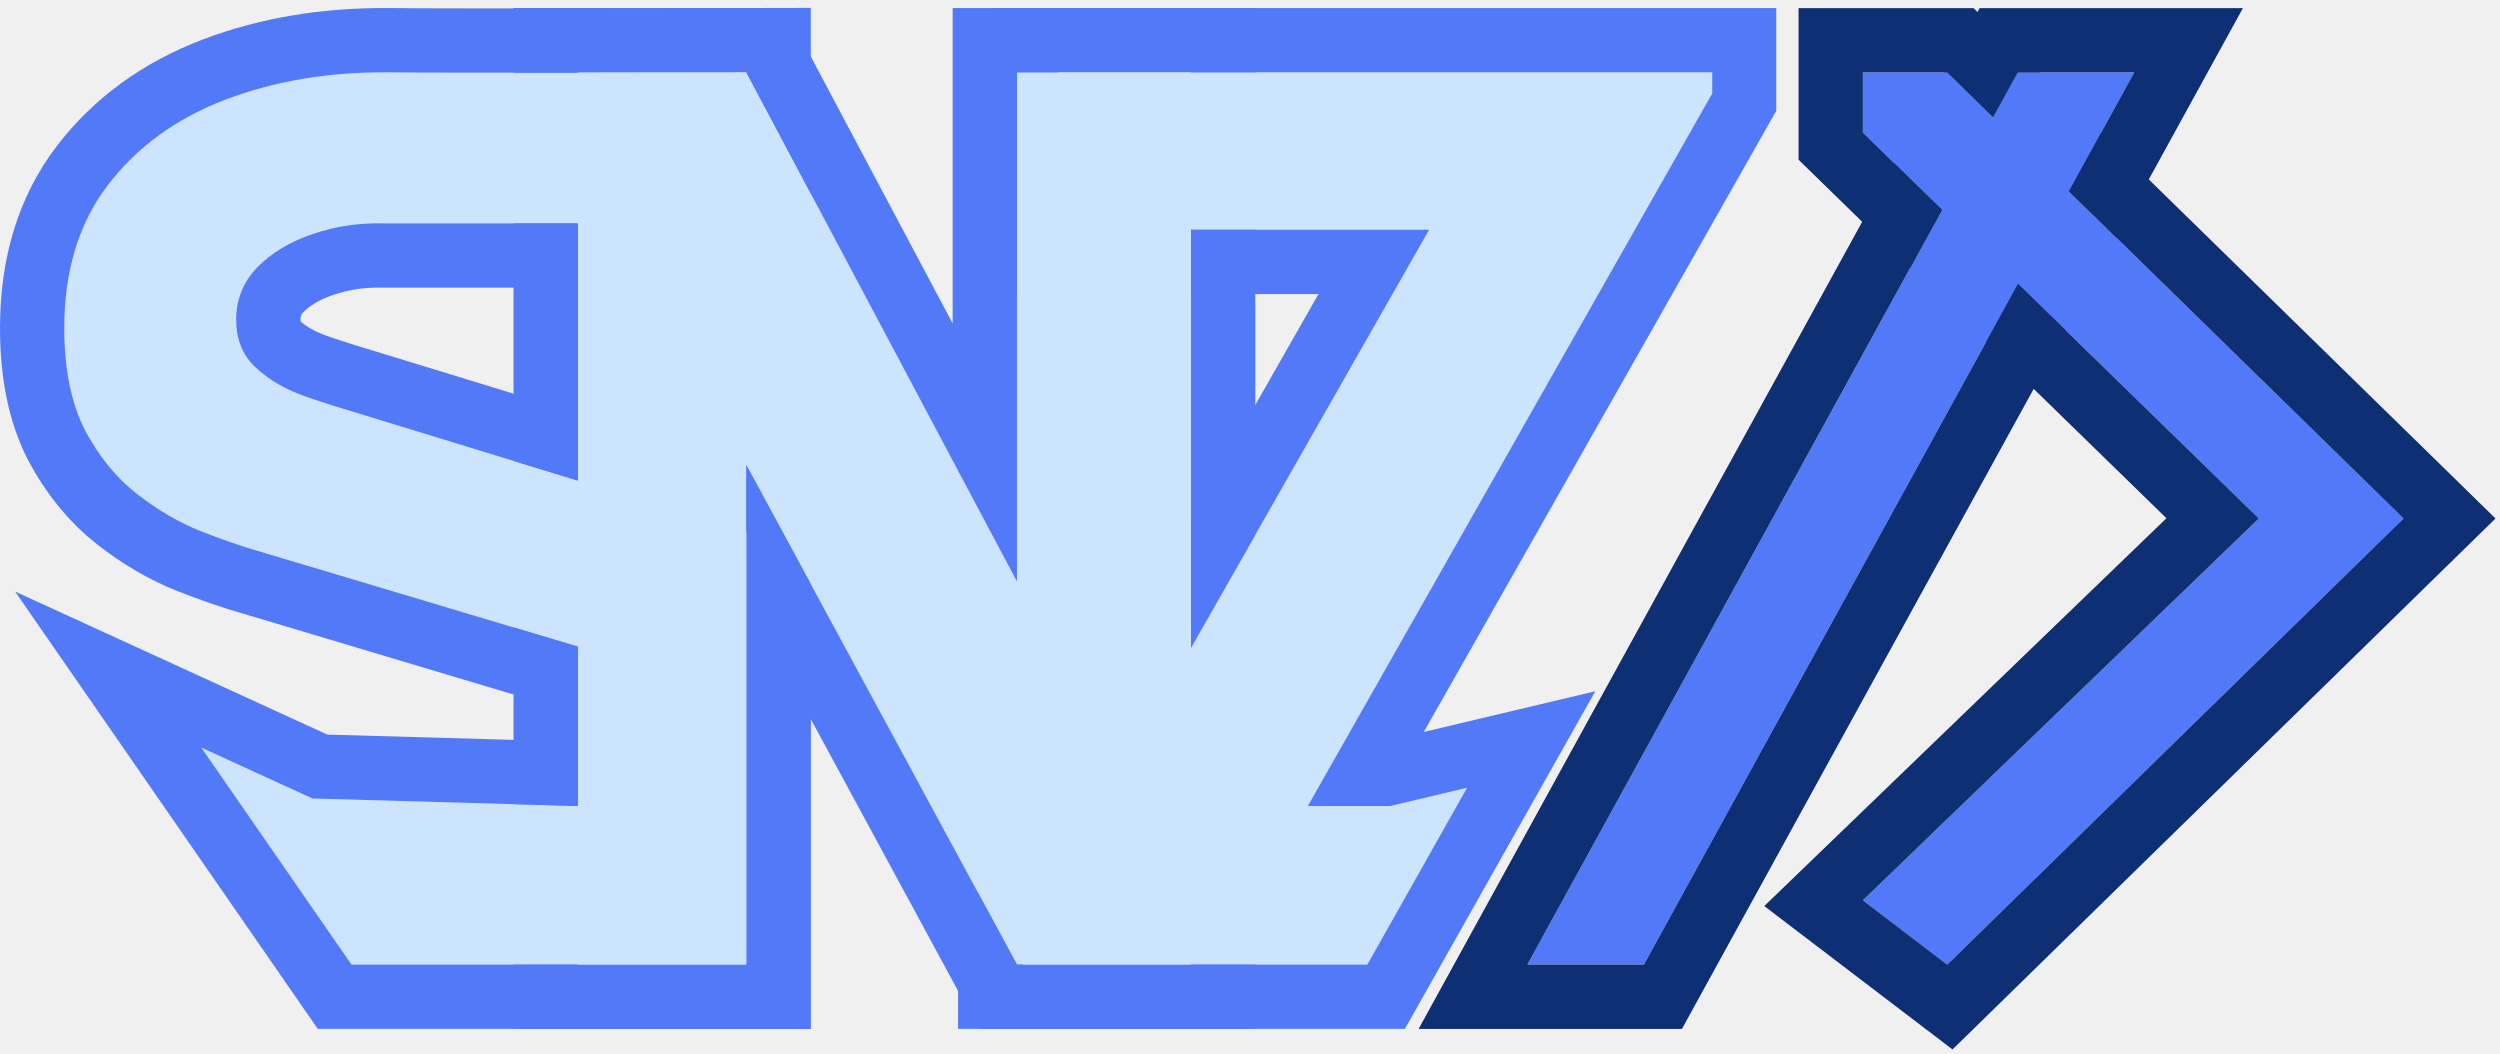
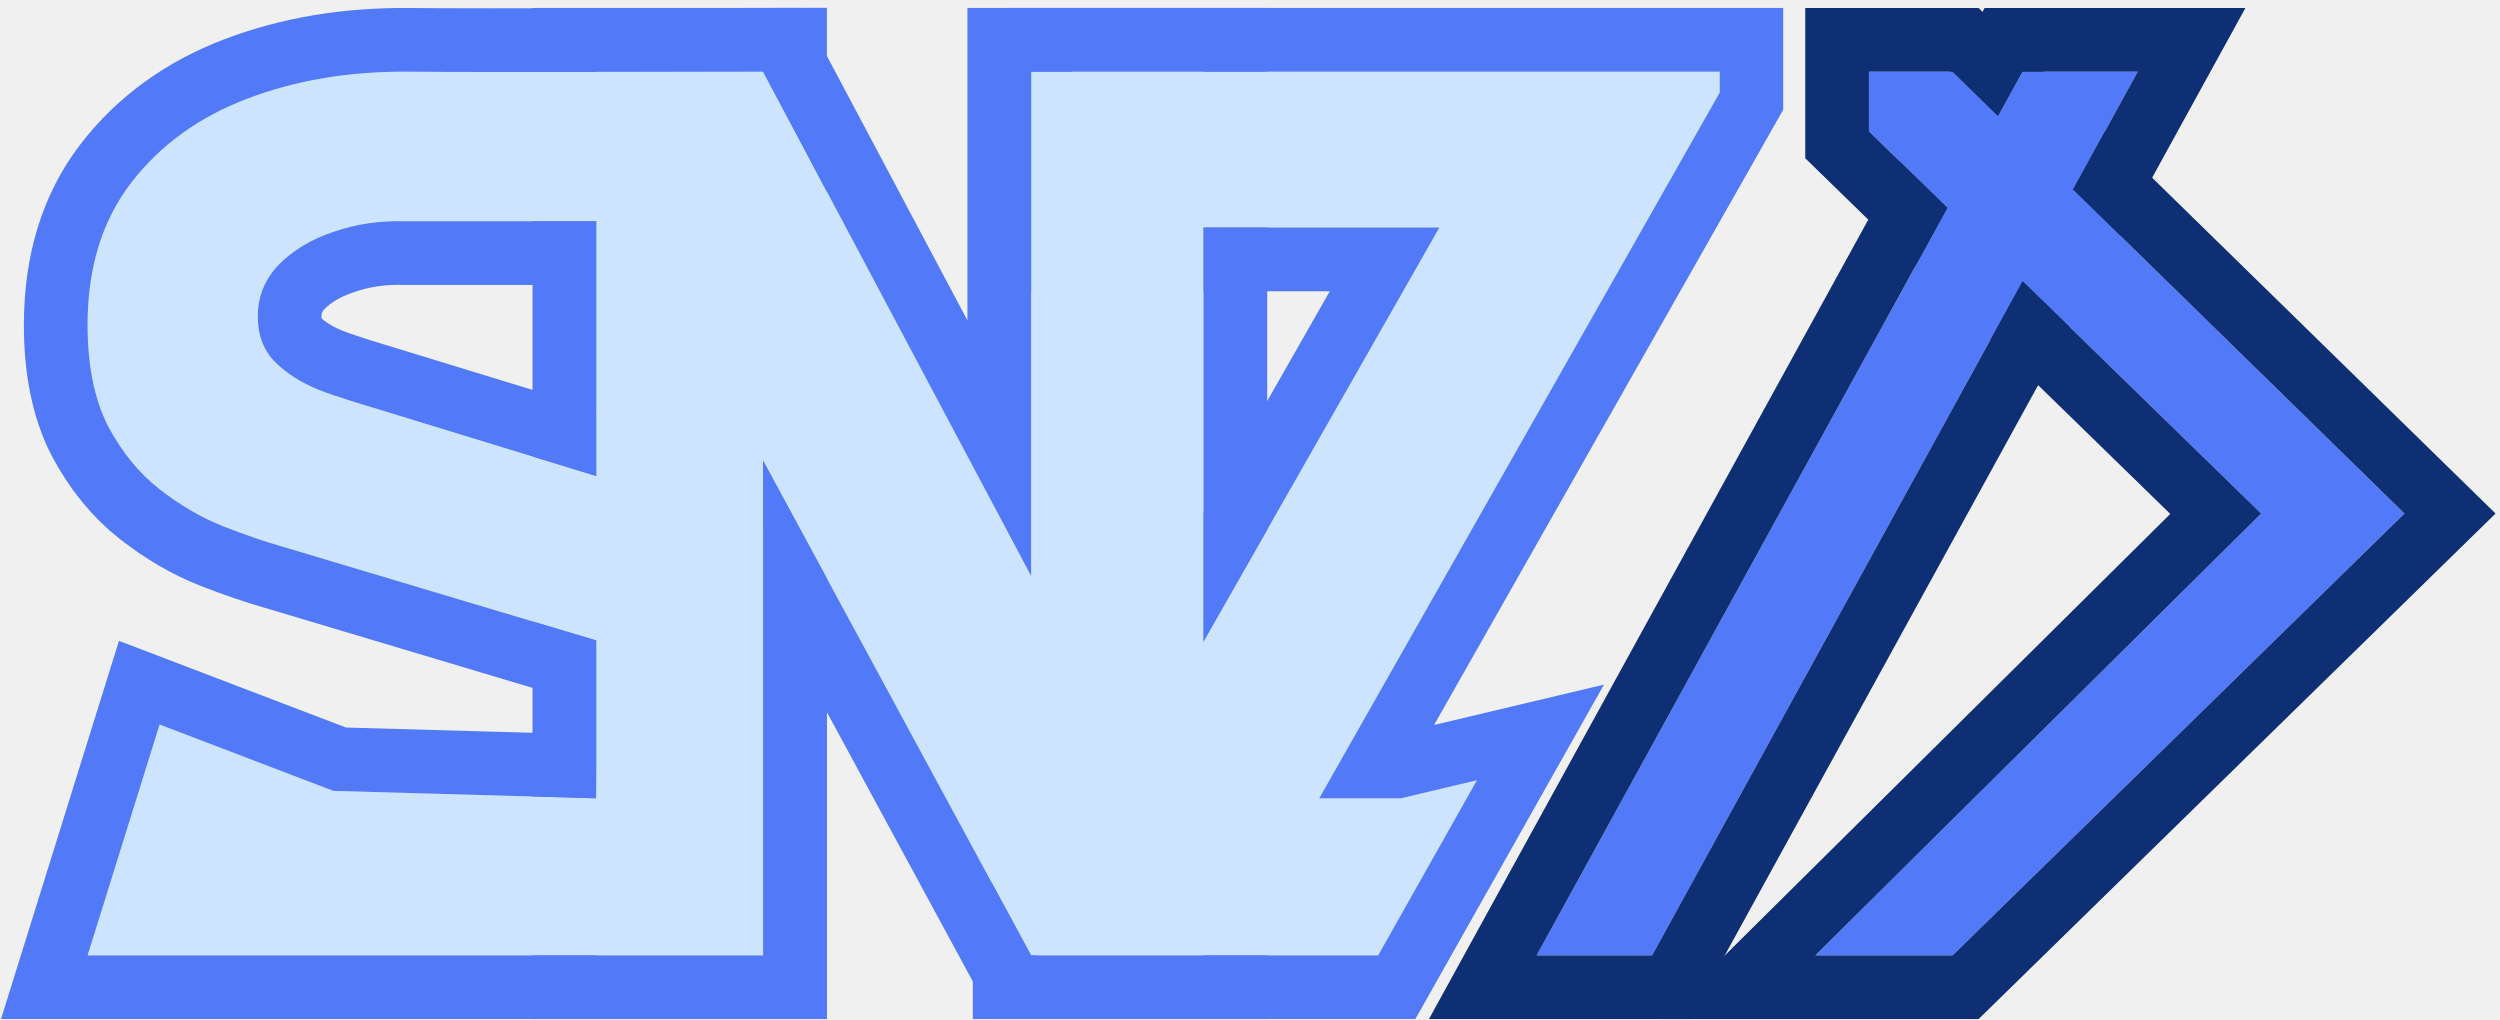
- <svg xmlns="http://www.w3.org/2000/svg" width="311" height="131" viewBox="0 0 311 131" fill="none">
-   <mask id="path-1-outside-1_13_75" maskUnits="userSpaceOnUse" x="176" y="1" width="135" height="130" fill="black">
-     <rect fill="white" x="176" y="1" width="135" height="130" />
-     <path d="M242.24 120L299 64.5L242.24 9L231.74 9V16.5L281 64.5L231.74 112L242.24 120Z" />
-     <path d="M251 9H265.5L204.5 120H190L251 9Z" />
+ <svg xmlns="http://www.w3.org/2000/svg" width="314" height="128" viewBox="0 0 314 128" fill="none">
+   <mask id="path-1-outside-1_13_75" maskUnits="userSpaceOnUse" x="179" y="1" width="135" height="127" fill="black">
+     <rect fill="white" x="179" y="1" width="135" height="127" />
+     <path d="M245.24 120L302 64.5L245.24 9L234.74 9V16.5L284 64.5L228 120L245.24 120Z" />
+     <path d="M254 9H268.5L207.5 120H193L254 9Z" />
  </mask>
-   <path d="M242.24 120L299 64.5L242.24 9L231.74 9V16.5L281 64.5L231.74 112L242.24 120Z" fill="#527AF8" style="fill:#527AF8;fill:color(display-p3 0.322 0.478 0.973);fill-opacity:1;" />
-   <path d="M251 9H265.5L204.5 120H190L251 9Z" fill="#527AF8" style="fill:#527AF8;fill:color(display-p3 0.322 0.478 0.973);fill-opacity:1;" />
-   <path d="M242.24 120L299 64.5L242.24 9L231.74 9V16.5L281 64.5L231.74 112L242.24 120Z" stroke="#0E2F73" style="stroke:#0E2F73;stroke:color(display-p3 0.055 0.184 0.451);stroke-opacity:1;" stroke-width="16" mask="url(#path-1-outside-1_13_75)" />
-   <path d="M251 9H265.5L204.5 120H190L251 9Z" stroke="#0E2F73" style="stroke:#0E2F73;stroke:color(display-p3 0.055 0.184 0.451);stroke-opacity:1;" stroke-width="16" mask="url(#path-1-outside-1_13_75)" />
-   <mask id="path-2-outside-2_13_75" maskUnits="userSpaceOnUse" x="0" y="0" width="221" height="128" fill="black">
-     <rect fill="white" width="221" height="128" />
-     <path d="M43.728 120L25.042 93L38.869 99.335L71.884 100.267L72.4 80.594L32.367 68.623C30.274 68.031 27.832 67.192 25.042 66.108C22.301 65.023 19.635 63.469 17.044 61.447C14.453 59.425 12.285 56.763 10.541 53.459C8.847 50.105 8 45.889 8 40.809C8 33.659 9.819 27.716 13.456 22.982C17.094 18.248 21.952 14.722 28.032 12.404C34.111 10.086 40.838 8.952 48.212 9.002C55.637 9.1 92.861 9 92.861 9V43.327L72.4 43.327V27.79H47.913C44.724 27.692 41.71 28.136 38.869 29.122C36.079 30.059 33.787 31.44 31.993 33.264C30.249 35.089 29.377 37.259 29.377 39.774C29.377 42.092 30.099 43.99 31.544 45.469C32.989 46.9 34.808 48.059 37.001 48.946C39.193 49.834 43.728 51.165 43.728 51.165L92.861 66.212V120H43.728Z" />
-     <path d="M127.186 120V117.379L177.787 28.579H131.625V9H213V11.621L162.695 100.267H172.953L182.5 98L170.093 120H127.186Z" />
-     <path d="M71.884 120V9H92.846L126.51 72.342V9H148.163V120H126.51L92.846 57.864V120H71.884Z" />
+   <path d="M245.24 120L302 64.5L245.24 9L234.74 9V16.5L284 64.5L228 120L245.24 120Z" fill="#527AF8" />
+   <path d="M254 9H268.5L207.5 120H193L254 9Z" fill="#527AF8" />
+   <path d="M245.24 120L302 64.5L245.24 9L234.74 9V16.5L284 64.5L228 120L245.24 120Z" stroke="#0E2F73" stroke-width="16" mask="url(#path-1-outside-1_13_75)" />
+   <path d="M254 9H268.5L207.5 120H193L254 9Z" stroke="#0E2F73" stroke-width="16" mask="url(#path-1-outside-1_13_75)" />
+   <mask id="path-2-outside-2_13_75" maskUnits="userSpaceOnUse" x="0" y="0" width="224" height="128" fill="black">
+     <rect fill="white" width="224" height="128" />
+     <path d="M11 120L20.044 91L41.869 99.335L74.884 100.267L75.4 80.594L35.367 68.623C33.274 68.031 30.832 67.192 28.042 66.108C25.301 65.023 22.635 63.469 20.044 61.447C17.453 59.425 15.285 56.763 13.541 53.459C11.847 50.105 11 45.889 11 40.809C11 33.659 12.819 27.716 16.456 22.982C20.094 18.248 24.952 14.722 31.032 12.404C37.111 10.086 43.838 8.952 51.212 9.002C58.637 9.1 95.861 9 95.861 9V43.327L75.4 43.327V27.79H50.913C47.724 27.692 44.71 28.136 41.869 29.122C39.079 30.059 36.787 31.44 34.993 33.264C33.249 35.089 32.377 37.259 32.377 39.774C32.377 42.092 33.099 43.99 34.544 45.469C35.989 46.9 37.808 48.059 40.001 48.946C42.193 49.834 46.728 51.165 46.728 51.165L95.861 66.212V120H11Z" />
+     <path d="M130.186 120V117.379L180.787 28.579H134.625V9H216V11.621L165.695 100.267H175.953L185.5 98L173.093 120H130.186Z" />
+     <path d="M74.884 120V9H95.846L129.51 72.342V9H151.163V120H129.51L95.846 57.864V120H74.884Z" />
  </mask>
-   <path d="M43.728 120L25.042 93L38.869 99.335L71.884 100.267L72.4 80.594L32.367 68.623C30.274 68.031 27.832 67.192 25.042 66.108C22.301 65.023 19.635 63.469 17.044 61.447C14.453 59.425 12.285 56.763 10.541 53.459C8.847 50.105 8 45.889 8 40.809C8 33.659 9.819 27.716 13.456 22.982C17.094 18.248 21.952 14.722 28.032 12.404C34.111 10.086 40.838 8.952 48.212 9.002C55.637 9.1 92.861 9 92.861 9V43.327L72.4 43.327V27.79H47.913C44.724 27.692 41.71 28.136 38.869 29.122C36.079 30.059 33.787 31.44 31.993 33.264C30.249 35.089 29.377 37.259 29.377 39.774C29.377 42.092 30.099 43.99 31.544 45.469C32.989 46.9 34.808 48.059 37.001 48.946C39.193 49.834 43.728 51.165 43.728 51.165L92.861 66.212V120H43.728Z" fill="#CDE4FF" style="fill:#CDE4FF;fill:color(display-p3 0.804 0.894 1);fill-opacity:1;" />
-   <path d="M127.186 120V117.379L177.787 28.579H131.625V9H213V11.621L162.695 100.267H172.953L182.5 98L170.093 120H127.186Z" fill="#CDE4FF" style="fill:#CDE4FF;fill:color(display-p3 0.804 0.894 1);fill-opacity:1;" />
-   <path d="M71.884 120V9H92.846L126.51 72.342V9H148.163V120H126.51L92.846 57.864V120H71.884Z" fill="#CDE4FF" style="fill:#CDE4FF;fill:color(display-p3 0.804 0.894 1);fill-opacity:1;" />
-   <path d="M43.728 120L25.042 93L38.869 99.335L71.884 100.267L72.4 80.594L32.367 68.623C30.274 68.031 27.832 67.192 25.042 66.108C22.301 65.023 19.635 63.469 17.044 61.447C14.453 59.425 12.285 56.763 10.541 53.459C8.847 50.105 8 45.889 8 40.809C8 33.659 9.819 27.716 13.456 22.982C17.094 18.248 21.952 14.722 28.032 12.404C34.111 10.086 40.838 8.952 48.212 9.002C55.637 9.1 92.861 9 92.861 9V43.327L72.4 43.327V27.79H47.913C44.724 27.692 41.71 28.136 38.869 29.122C36.079 30.059 33.787 31.44 31.993 33.264C30.249 35.089 29.377 37.259 29.377 39.774C29.377 42.092 30.099 43.99 31.544 45.469C32.989 46.9 34.808 48.059 37.001 48.946C39.193 49.834 43.728 51.165 43.728 51.165L92.861 66.212V120H43.728Z" stroke="#527AF8" style="stroke:#527AF8;stroke:color(display-p3 0.322 0.478 0.973);stroke-opacity:1;" stroke-width="16" mask="url(#path-2-outside-2_13_75)" />
-   <path d="M127.186 120V117.379L177.787 28.579H131.625V9H213V11.621L162.695 100.267H172.953L182.5 98L170.093 120H127.186Z" stroke="#527AF8" style="stroke:#527AF8;stroke:color(display-p3 0.322 0.478 0.973);stroke-opacity:1;" stroke-width="16" mask="url(#path-2-outside-2_13_75)" />
-   <path d="M71.884 120V9H92.846L126.51 72.342V9H148.163V120H126.51L92.846 57.864V120H71.884Z" stroke="#527AF8" style="stroke:#527AF8;stroke:color(display-p3 0.322 0.478 0.973);stroke-opacity:1;" stroke-width="16" mask="url(#path-2-outside-2_13_75)" />
+   <path d="M11 120L20.044 91L41.869 99.335L74.884 100.267L75.4 80.594L35.367 68.623C33.274 68.031 30.832 67.192 28.042 66.108C25.301 65.023 22.635 63.469 20.044 61.447C17.453 59.425 15.285 56.763 13.541 53.459C11.847 50.105 11 45.889 11 40.809C11 33.659 12.819 27.716 16.456 22.982C20.094 18.248 24.952 14.722 31.032 12.404C37.111 10.086 43.838 8.952 51.212 9.002C58.637 9.1 95.861 9 95.861 9V43.327L75.4 43.327V27.79H50.913C47.724 27.692 44.71 28.136 41.869 29.122C39.079 30.059 36.787 31.44 34.993 33.264C33.249 35.089 32.377 37.259 32.377 39.774C32.377 42.092 33.099 43.99 34.544 45.469C35.989 46.9 37.808 48.059 40.001 48.946C42.193 49.834 46.728 51.165 46.728 51.165L95.861 66.212V120H11Z" fill="#CDE4FF" />
+   <path d="M130.186 120V117.379L180.787 28.579H134.625V9H216V11.621L165.695 100.267H175.953L185.5 98L173.093 120H130.186Z" fill="#CDE4FF" />
+   <path d="M74.884 120V9H95.846L129.51 72.342V9H151.163V120H129.51L95.846 57.864V120H74.884Z" fill="#CDE4FF" />
+   <path d="M11 120L20.044 91L41.869 99.335L74.884 100.267L75.4 80.594L35.367 68.623C33.274 68.031 30.832 67.192 28.042 66.108C25.301 65.023 22.635 63.469 20.044 61.447C17.453 59.425 15.285 56.763 13.541 53.459C11.847 50.105 11 45.889 11 40.809C11 33.659 12.819 27.716 16.456 22.982C20.094 18.248 24.952 14.722 31.032 12.404C37.111 10.086 43.838 8.952 51.212 9.002C58.637 9.1 95.861 9 95.861 9V43.327L75.4 43.327V27.79H50.913C47.724 27.692 44.71 28.136 41.869 29.122C39.079 30.059 36.787 31.44 34.993 33.264C33.249 35.089 32.377 37.259 32.377 39.774C32.377 42.092 33.099 43.99 34.544 45.469C35.989 46.9 37.808 48.059 40.001 48.946C42.193 49.834 46.728 51.165 46.728 51.165L95.861 66.212V120H11Z" stroke="#527AF8" stroke-width="16" mask="url(#path-2-outside-2_13_75)" />
+   <path d="M130.186 120V117.379L180.787 28.579H134.625V9H216V11.621L165.695 100.267H175.953L185.5 98L173.093 120H130.186Z" stroke="#527AF8" stroke-width="16" mask="url(#path-2-outside-2_13_75)" />
+   <path d="M74.884 120V9H95.846L129.51 72.342V9H151.163V120H129.51L95.846 57.864V120H74.884Z" stroke="#527AF8" stroke-width="16" mask="url(#path-2-outside-2_13_75)" />
</svg>
